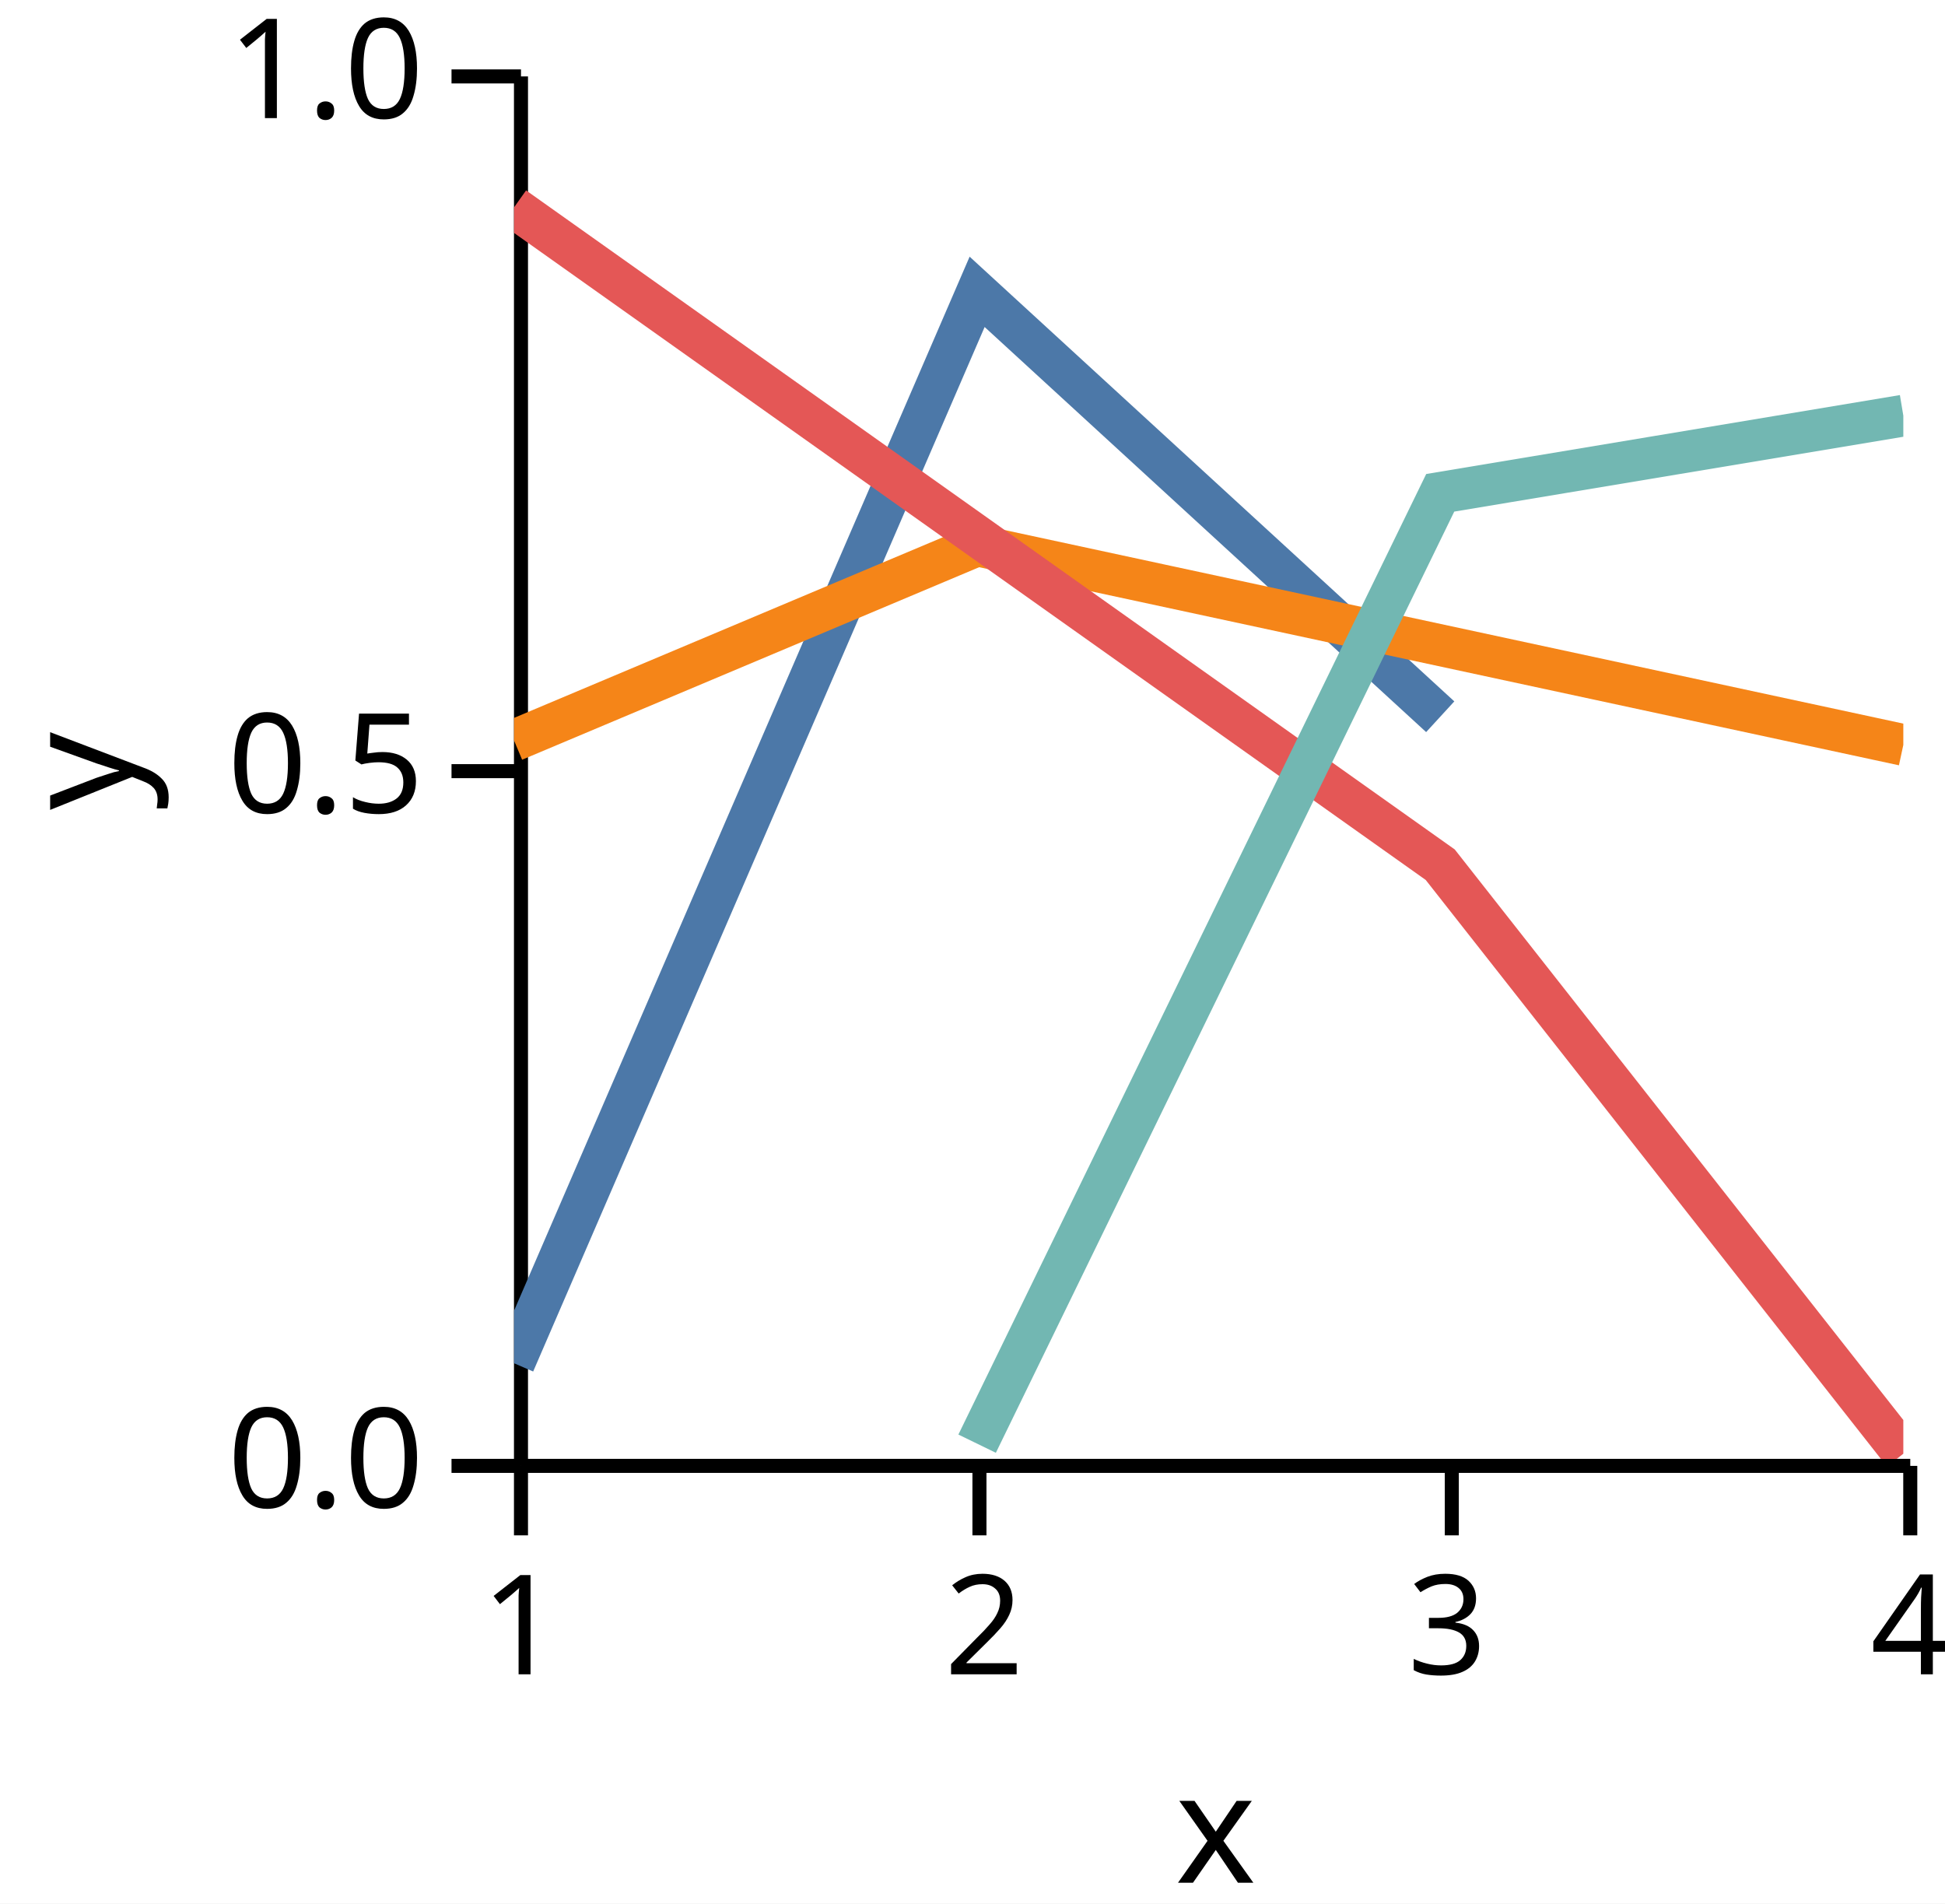
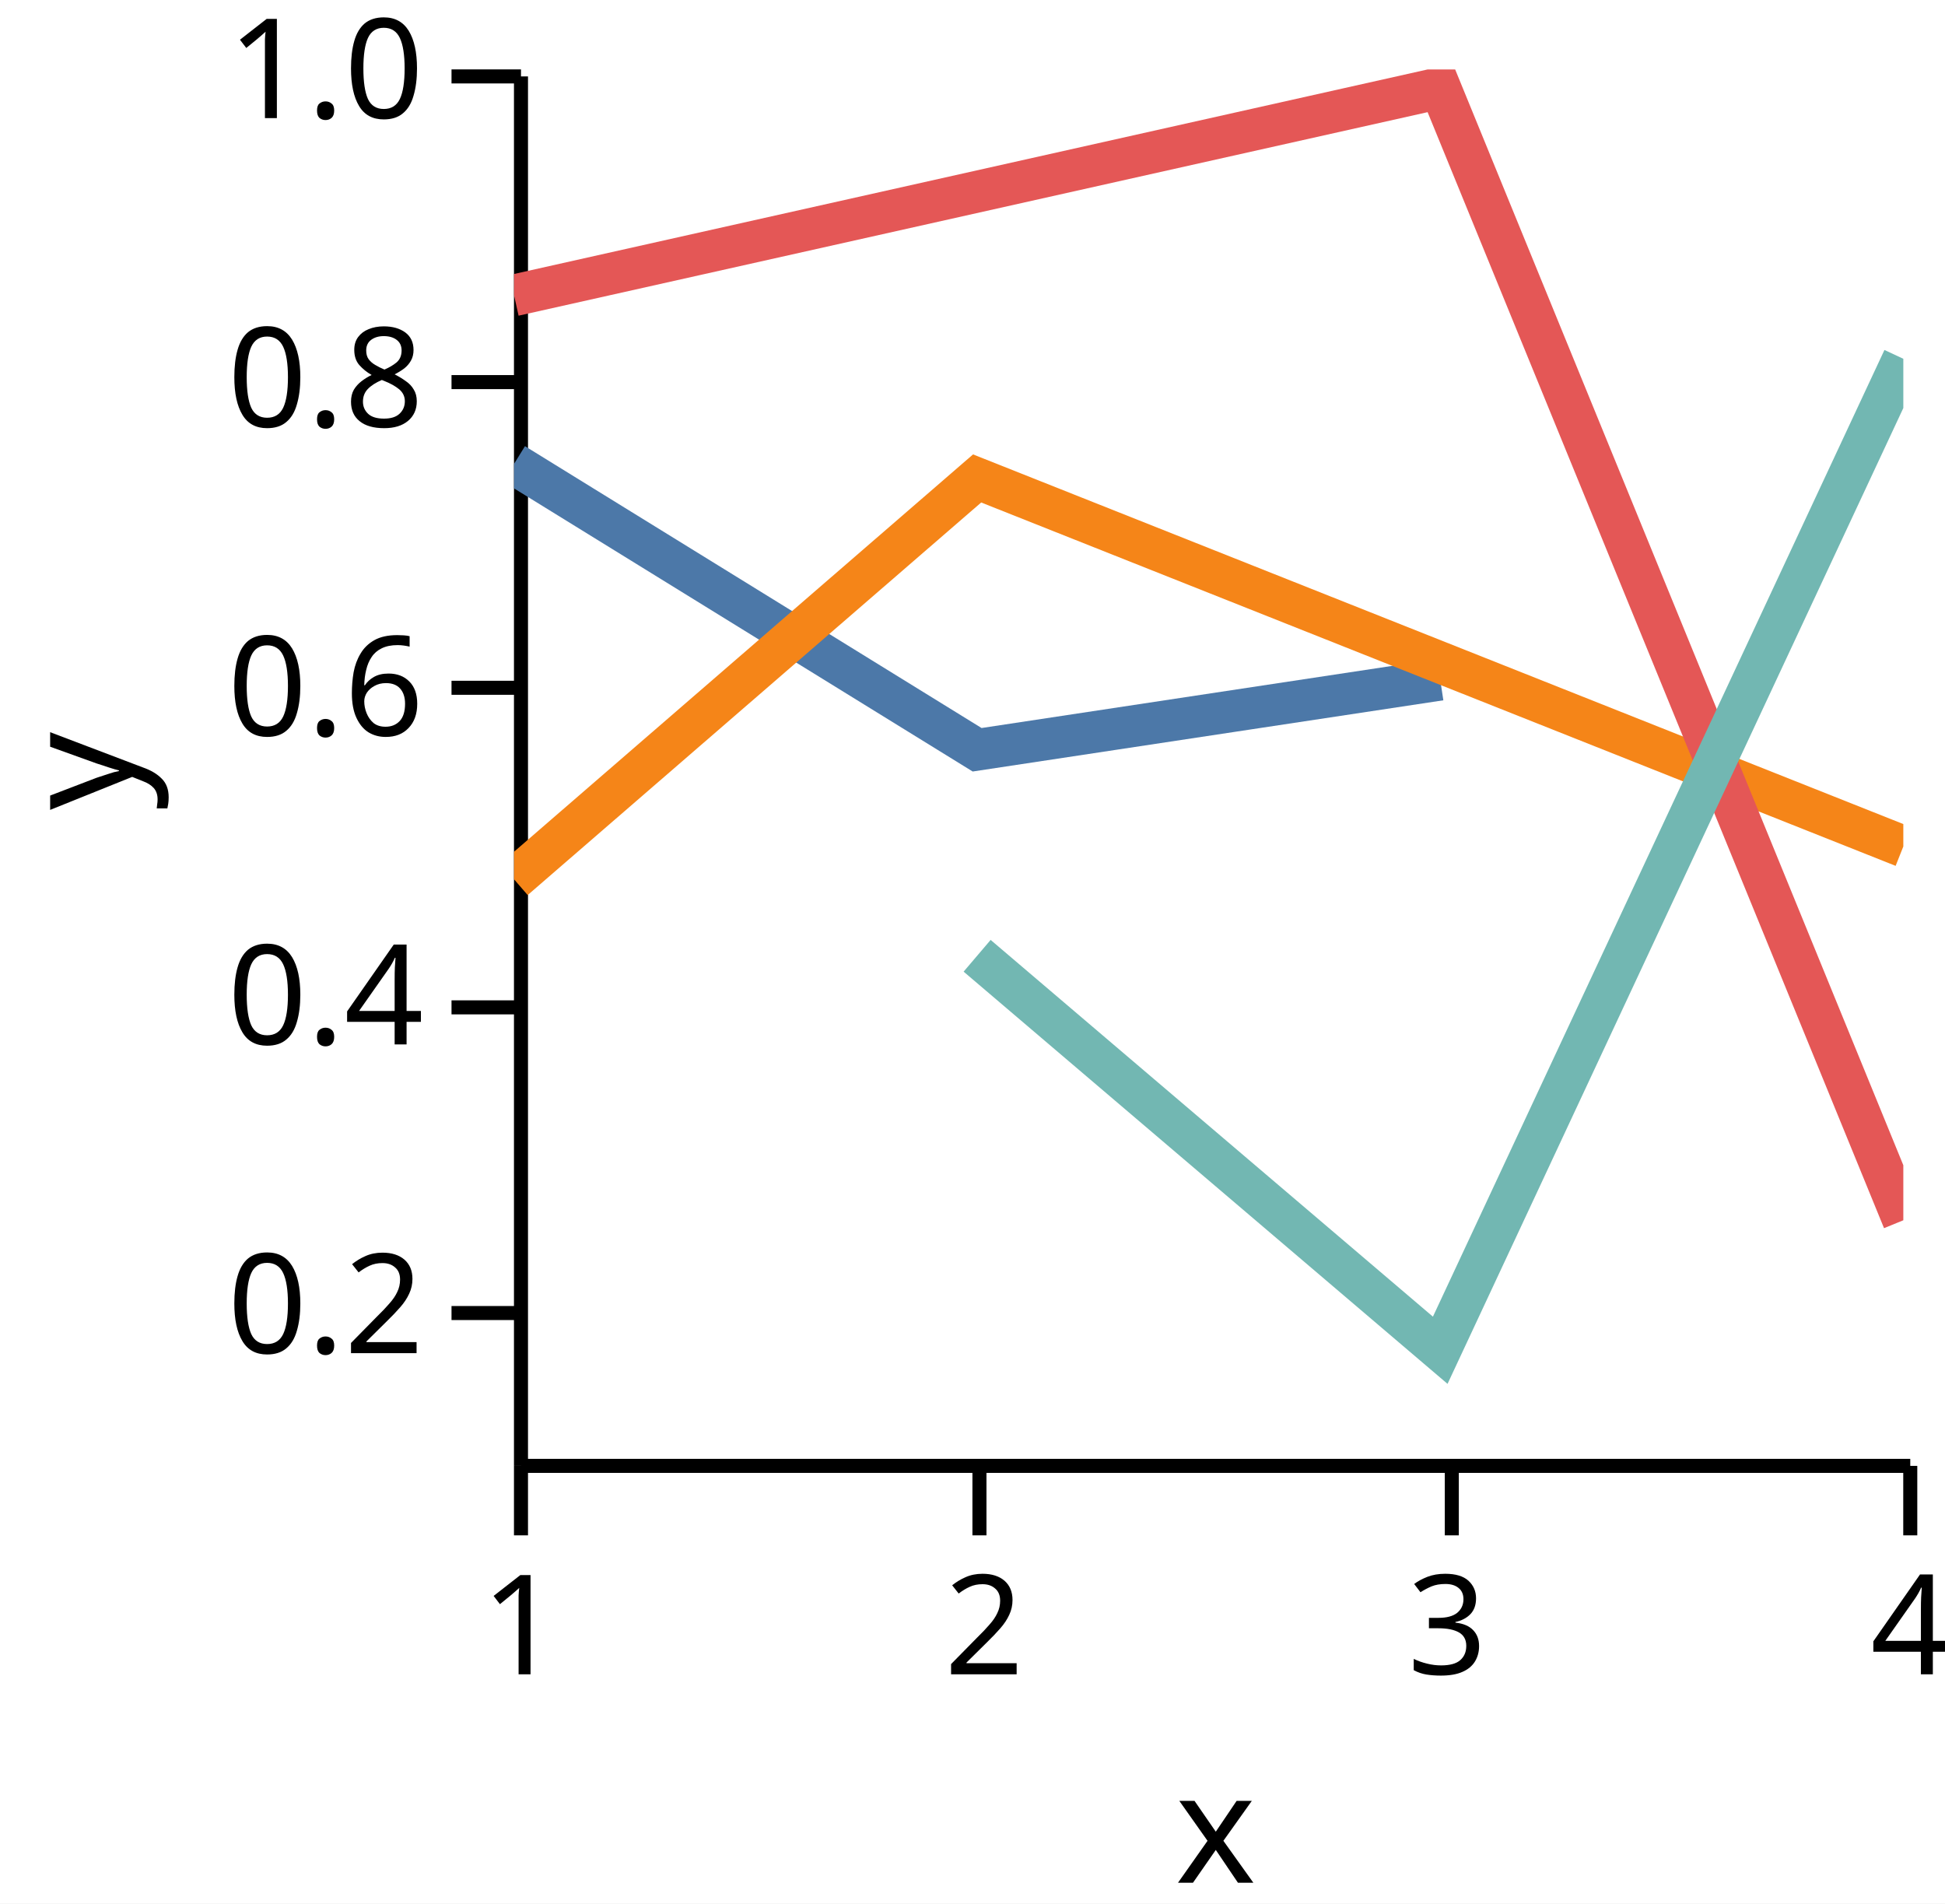
<svg xmlns="http://www.w3.org/2000/svg" version="1.1" class="marks" width="140" height="137" viewBox="0 0 140 137">
  <rect width="140" height="137" fill="white" />
  <g fill="none" stroke-miterlimit="10" transform="translate(37,5)">
    <g class="mark-group role-frame root" role="graphics-object" aria-roledescription="group mark container">
      <g transform="translate(0,0)">
        <path class="background" aria-hidden="true" d="M0,0h100v100h-100Z" />
        <g>
          <g class="mark-group role-axis" role="graphics-symbol" aria-roledescription="axis" aria-label="X-axis titled 'x' for a linear scale with values from 1.0 to 4.0">
            <g transform="translate(0.5,100.5)">
              <path class="background" aria-hidden="true" d="M0,0h0v0h0Z" pointer-events="none" />
              <g>
                <g class="mark-rule role-axis-tick" pointer-events="none">
                  <line transform="translate(0,0)" x2="0" y2="5" stroke="black" stroke-width="1.01" opacity="1" />
                  <line transform="translate(33,0)" x2="0" y2="5" stroke="black" stroke-width="1.01" opacity="1" />
                  <line transform="translate(67,0)" x2="0" y2="5" stroke="black" stroke-width="1.01" opacity="1" />
                  <line transform="translate(100,0)" x2="0" y2="5" stroke="black" stroke-width="1.01" opacity="1" />
                </g>
                <g class="mark-text role-axis-label" pointer-events="none">
                  <text text-anchor="middle" transform="translate(0,15)" font-family="sans-serif" font-size="10px" font-style="normal" font-weight="400" fill="black" opacity="1">1</text>
                  <text text-anchor="middle" transform="translate(33.33333,15)" font-family="sans-serif" font-size="10px" font-style="normal" font-weight="400" fill="black" opacity="1">2</text>
                  <text text-anchor="middle" transform="translate(66.66667,15)" font-family="sans-serif" font-size="10px" font-style="normal" font-weight="400" fill="black" opacity="1">3</text>
                  <text text-anchor="middle" transform="translate(100,15)" font-family="sans-serif" font-size="10px" font-style="normal" font-weight="400" fill="black" opacity="1">4</text>
                </g>
                <g class="mark-rule role-axis-domain" pointer-events="none">
                  <line transform="translate(0,0)" x2="100" y2="0" stroke="black" stroke-width="1.01" opacity="1" />
                </g>
                <g class="mark-text role-axis-title" pointer-events="none">
                  <text text-anchor="middle" transform="translate(50,30)" font-family="sans-serif" font-size="11px" font-style="normal" font-weight="400" fill="black" opacity="1">x</text>
                </g>
              </g>
              <path class="foreground" aria-hidden="true" d="" pointer-events="none" display="none" />
            </g>
          </g>
-           <g class="mark-group role-axis" role="graphics-symbol" aria-roledescription="axis" aria-label="Y-axis titled 'y' for a linear scale with values from 0.0 to 1.0">
+           <g class="mark-group role-axis" role="graphics-symbol" aria-roledescription="axis" aria-label="Y-axis titled 'y' for a linear scale with values from 0.1 to 1.0">
            <g transform="translate(0.5,0.5)">
              <path class="background" aria-hidden="true" d="M0,0h0v0h0Z" pointer-events="none" />
              <g>
                <g class="mark-rule role-axis-tick" pointer-events="none">
-                   <line transform="translate(0,100)" x2="-5" y2="0" stroke="black" stroke-width="1.01" opacity="1" />
-                   <line transform="translate(0,50)" x2="-5" y2="0" stroke="black" stroke-width="1.01" opacity="1" />
+                   <line transform="translate(0,89)" x2="-5" y2="0" stroke="black" stroke-width="1.01" opacity="1" />
+                   <line transform="translate(0,67)" x2="-5" y2="0" stroke="black" stroke-width="1.01" opacity="1" />
+                   <line transform="translate(0,44)" x2="-5" y2="0" stroke="black" stroke-width="1.01" opacity="1" />
+                   <line transform="translate(0,22)" x2="-5" y2="0" stroke="black" stroke-width="1.01" opacity="1" />
                  <line transform="translate(0,0)" x2="-5" y2="0" stroke="black" stroke-width="1.01" opacity="1" />
                </g>
                <g class="mark-text role-axis-label" pointer-events="none">
-                   <text text-anchor="end" transform="translate(-7,103)" font-family="sans-serif" font-size="10px" font-style="normal" font-weight="400" fill="black" opacity="1">0.0</text>
-                   <text text-anchor="end" transform="translate(-7,53)" font-family="sans-serif" font-size="10px" font-style="normal" font-weight="400" fill="black" opacity="1">0.5</text>
+                   <text text-anchor="end" transform="translate(-7,91.88889)" font-family="sans-serif" font-size="10px" font-style="normal" font-weight="400" fill="black" opacity="1">0.2</text>
+                   <text text-anchor="end" transform="translate(-7,69.66667)" font-family="sans-serif" font-size="10px" font-style="normal" font-weight="400" fill="black" opacity="1">0.4</text>
+                   <text text-anchor="end" transform="translate(-7,47.44444)" font-family="sans-serif" font-size="10px" font-style="normal" font-weight="400" fill="black" opacity="1">0.6</text>
+                   <text text-anchor="end" transform="translate(-7,25.22222)" font-family="sans-serif" font-size="10px" font-style="normal" font-weight="400" fill="black" opacity="1">0.8</text>
                  <text text-anchor="end" transform="translate(-7,3)" font-family="sans-serif" font-size="10px" font-style="normal" font-weight="400" fill="black" opacity="1">1.0</text>
                </g>
                <g class="mark-rule role-axis-domain" pointer-events="none">
                  <line transform="translate(0,100)" x2="0" y2="-100" stroke="black" stroke-width="1.01" opacity="1" />
                </g>
                <g class="mark-text role-axis-title" pointer-events="none">
                  <text text-anchor="middle" transform="translate(-26,50) rotate(-90) translate(0,-2)" font-family="sans-serif" font-size="11px" font-style="normal" font-weight="400" fill="black" opacity="1">y</text>
                </g>
              </g>
              <path class="foreground" aria-hidden="true" d="" pointer-events="none" display="none" />
            </g>
          </g>
          <g class="mark-group role-scope" clip-path="url(#clip1)" role="graphics-object" aria-roledescription="group mark container">
            <g transform="translate(0,0)">
              <path class="background" aria-hidden="true" d="M0,0h0v0h0Z" />
              <g>
                <g class="mark-line role-mark" role="graphics-symbol" aria-roledescription="line mark container">
-                   <path d="M0,93.114L33.333,16.004L66.667,46.584" stroke="#4c78a8" stroke-width="3" stroke-dasharray="0" opacity="1" />
+                   <path d="M0,28.387L33.333,48.961L66.667,43.918" stroke="#4c78a8" stroke-width="3" stroke-dasharray="0" opacity="1" />
                </g>
              </g>
              <path class="foreground" aria-hidden="true" d="" display="none" />
            </g>
            <g transform="translate(0,0)">
              <path class="background" aria-hidden="true" d="M0,0h0v0h0Z" />
              <g>
                <g class="mark-line role-mark" role="graphics-symbol" aria-roledescription="line mark container">
-                   <path d="M0,48.295L33.333,34.256L100,48.613" stroke="#f58518" stroke-width="3" stroke-dasharray="0" opacity="1" />
+                   <path d="M0,58.284L33.333,29.434L100,55.922" stroke="#f58518" stroke-width="3" stroke-dasharray="0" opacity="1" />
                </g>
              </g>
              <path class="foreground" aria-hidden="true" d="" display="none" />
            </g>
            <g transform="translate(0,0)">
              <path class="background" aria-hidden="true" d="M0,0h0v0h0Z" />
              <g>
                <g class="mark-line role-mark" role="graphics-symbol" aria-roledescription="line mark container">
-                   <path d="M0,9.925L66.667,57.233L100,99.625" stroke="#e45756" stroke-width="3" stroke-dasharray="0" opacity="1" />
+                   <path d="M0,16.256L66.667,1.332L100,82.824" stroke="#e45756" stroke-width="3" stroke-dasharray="0" opacity="1" />
                </g>
              </g>
              <path class="foreground" aria-hidden="true" d="" display="none" />
            </g>
            <g transform="translate(0,0)">
              <path class="background" aria-hidden="true" d="M0,0h0v0h0Z" />
              <g>
                <g class="mark-line role-mark" role="graphics-symbol" aria-roledescription="line mark container">
-                   <path d="M33.333,98.902L66.667,30.468L100,24.913" stroke="#72b7b2" stroke-width="3" stroke-dasharray="0" opacity="1" />
+                   <path d="M33.333,63.788L66.667,92.179L100,20.823" stroke="#72b7b2" stroke-width="3" stroke-dasharray="0" opacity="1" />
                </g>
              </g>
              <path class="foreground" aria-hidden="true" d="" display="none" />
            </g>
          </g>
        </g>
        <path class="foreground" aria-hidden="true" d="" display="none" />
      </g>
    </g>
  </g>
  <defs>
    <clipPath id="clip1">
      <rect x="0" y="0" width="100" height="100" />
    </clipPath>
  </defs>
</svg>
